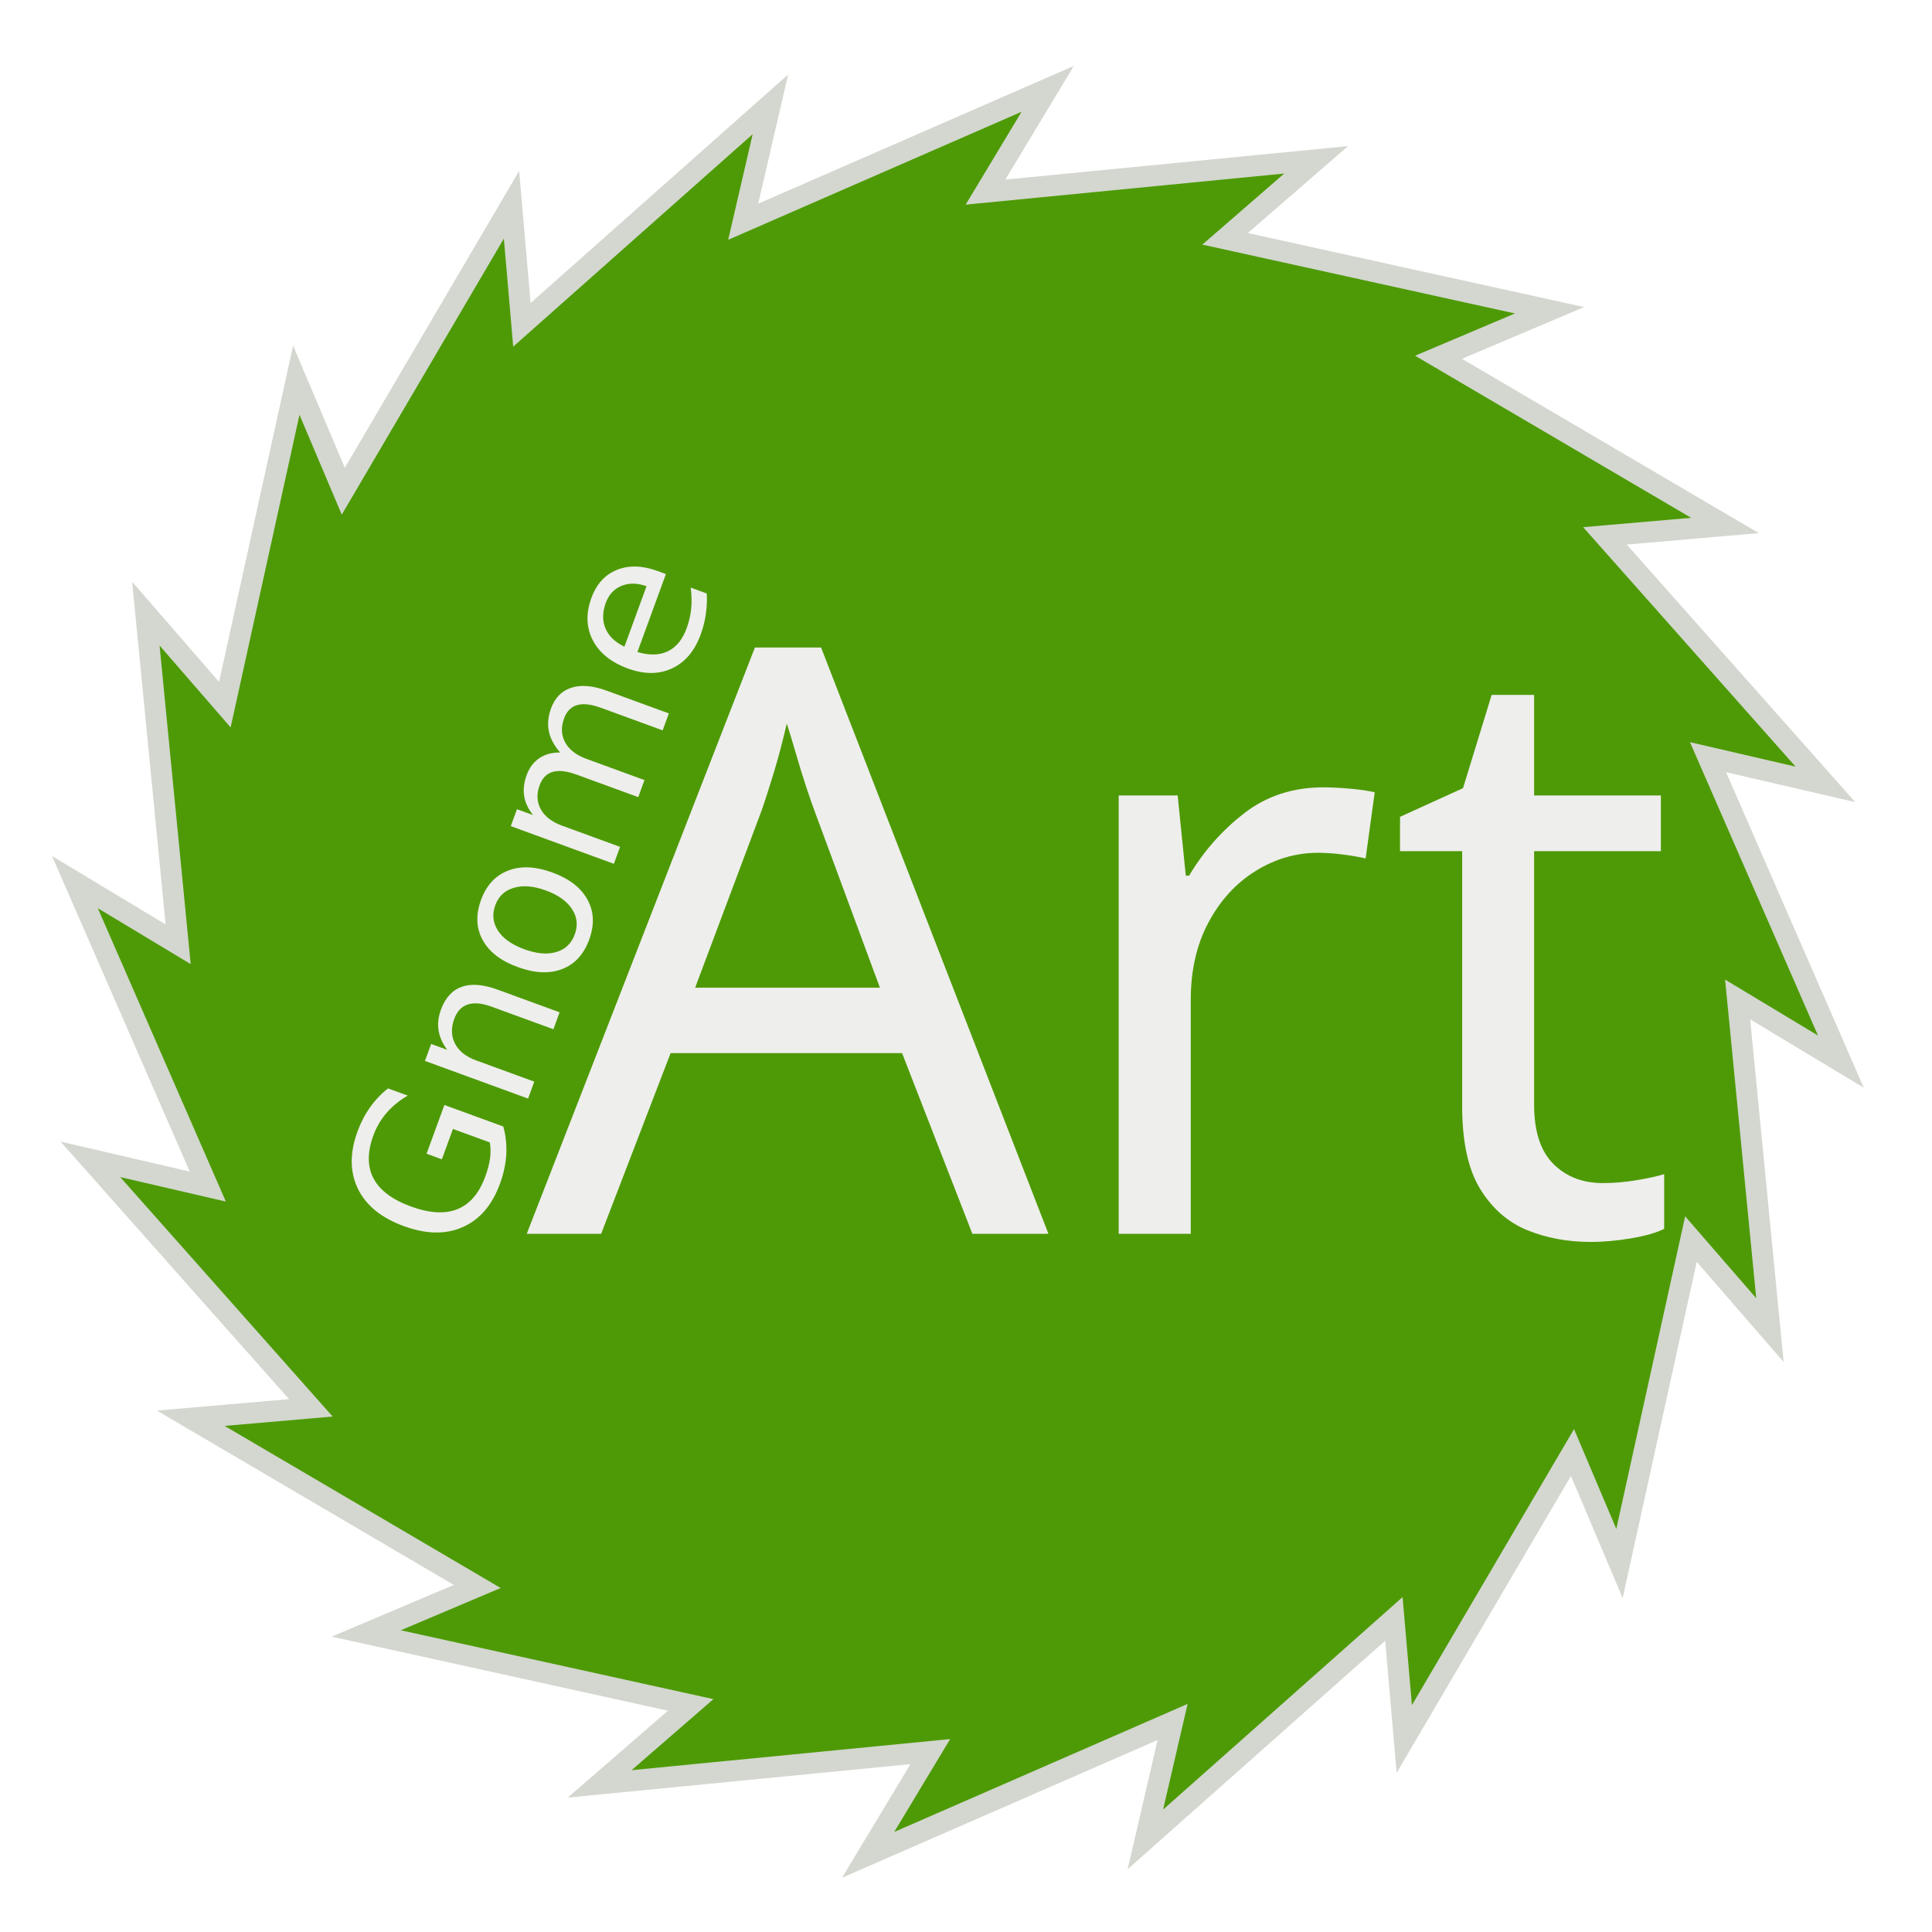
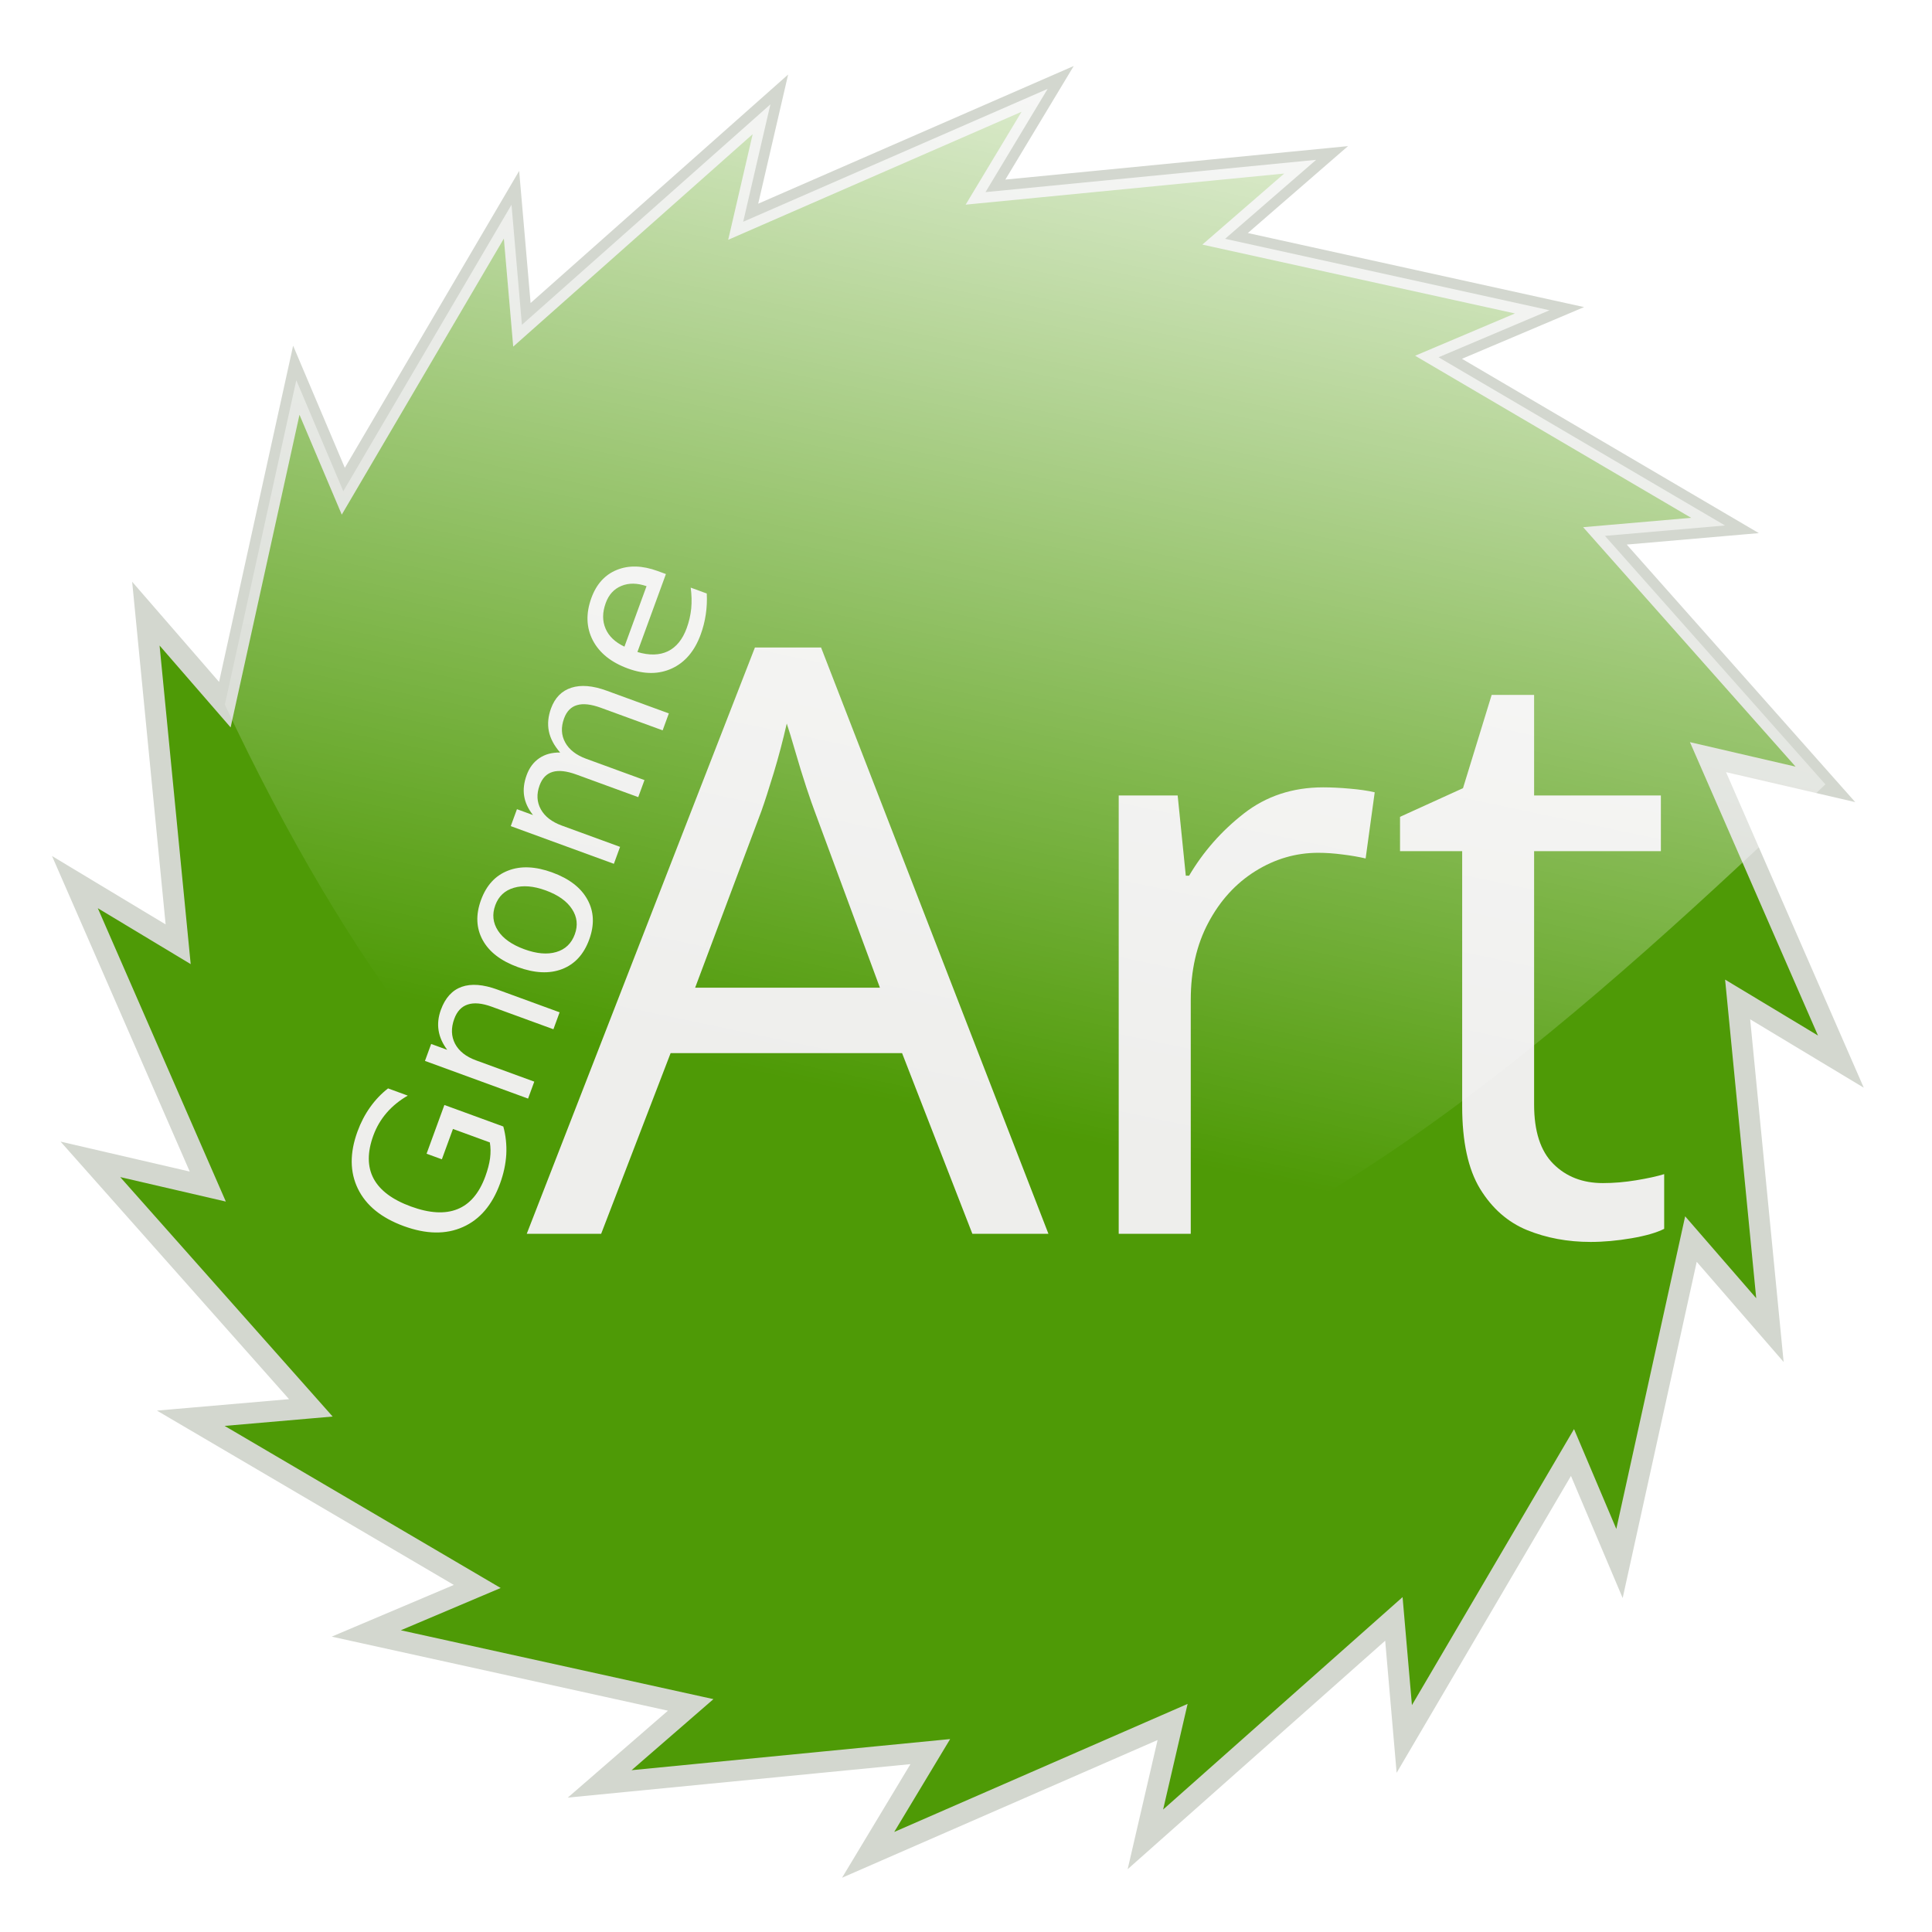
- <svg xmlns="http://www.w3.org/2000/svg" width="256" height="256" id="svg2" version="1.0">
-   <defs id="defs4" />
+ <svg xmlns="http://www.w3.org/2000/svg" xmlns:xlink="http://www.w3.org/1999/xlink" width="256" height="256" id="svg2" version="1.0">
+   <defs id="defs4">
+     <linearGradient id="linearGradient3159">
+       <stop style="stop-color:#ffffff;stop-opacity:1;" offset="0" id="stop3161" />
+       <stop style="stop-color:#ffffff;stop-opacity:0;" offset="1" id="stop3163" />
+     </linearGradient>
+     <linearGradient xlink:href="#linearGradient3159" id="linearGradient3165" x1="259.08" y1="39.564" x2="163.301" y2="494.832" gradientUnits="userSpaceOnUse" />
+   </defs>
  <g id="layer1">
    <path style="fill:#4e9a06;fill-rule:evenodd;stroke:#d3d7cf;stroke-width:7.645;stroke-linecap:butt;stroke-linejoin:miter;stroke-miterlimit:4;stroke-dasharray:none;stroke-opacity:1" id="path2160" d="M 391.429,618.076 L 330.435,721.949 L 326.664,678.413 L 236.557,758.354 L 246.424,715.783 L 136.024,763.967 L 158.563,726.529 L 38.677,738.239 L 71.683,709.598 L -45.955,683.688 L -5.714,666.648 L -109.587,605.654 L -66.051,601.883 L -145.992,511.776 L -103.421,521.643 L -151.605,411.243 L -114.166,433.783 L -125.876,313.897 L -97.236,346.902 L -71.326,229.265 L -54.286,269.505 L 6.708,165.632 L 10.479,209.169 L 100.586,129.228 L 90.719,171.798 L 201.119,123.615 L 178.579,161.053 L 298.466,149.343 L 265.46,177.984 L 383.097,203.894 L 342.857,220.934 L 446.73,281.927 L 403.194,285.698 L 483.135,375.805 L 440.564,365.938 L 488.747,476.338 L 451.309,453.799 L 463.019,573.685 L 434.378,540.68 L 408.468,658.317 L 391.429,618.076 z " transform="matrix(0.365425,0,0,0.365425,65.32578,-33.3953)" />
    <text xml:space="preserve" style="font-size:26.588px;font-style:normal;font-weight:normal;fill:#eeeeec;fill-opacity:1;stroke:none;stroke-width:1px;stroke-linecap:butt;stroke-linejoin:miter;stroke-opacity:1;font-family:Bitstream Vera Sans" x="-135.731" y="115.687" id="text4103" transform="matrix(0.3432419,-0.939247,0.939247,0.3432419,0,0)">
      <tspan x="-135.731" y="115.687" id="tspan5076">Gnome</tspan>
    </text>
    <text xml:space="preserve" style="font-size:108.347px;font-style:normal;font-variant:normal;font-weight:normal;font-stretch:normal;text-align:start;line-height:125%;writing-mode:lr-tb;text-anchor:start;fill:#eeeeec;fill-opacity:1;stroke:none;stroke-width:1px;stroke-linecap:butt;stroke-linejoin:miter;stroke-opacity:1;font-family:BBodoni-Regular" x="69.795" y="163.484" id="text5084">
      <tspan id="tspan5086" x="69.795" y="163.484">Art</tspan>
    </text>
+     <path transform="matrix(0.365425,0,0,0.365425,65.32578,-33.3953)" style="fill:url(#linearGradient3165);fill-opacity:1;fill-rule:evenodd;stroke:none;stroke-width:7.646;stroke-linecap:butt;stroke-linejoin:miter;stroke-miterlimit:4;stroke-opacity:1" d="M -97.236,346.902 L -71.326,229.265 L -54.286,269.505 L 6.708,165.632 L 10.479,209.169 L 100.586,129.228 L 90.719,171.798 L 201.119,123.615 L 178.579,161.053 L 298.466,149.343 L 265.46,177.984 L 383.097,203.894 L 342.857,220.934 L 446.73,281.927 L 403.194,285.698 L 483.135,375.805 C 316.988,534.134 86.504,737.836 -97.236,346.902 z" id="path2385" />
  </g>
</svg>
